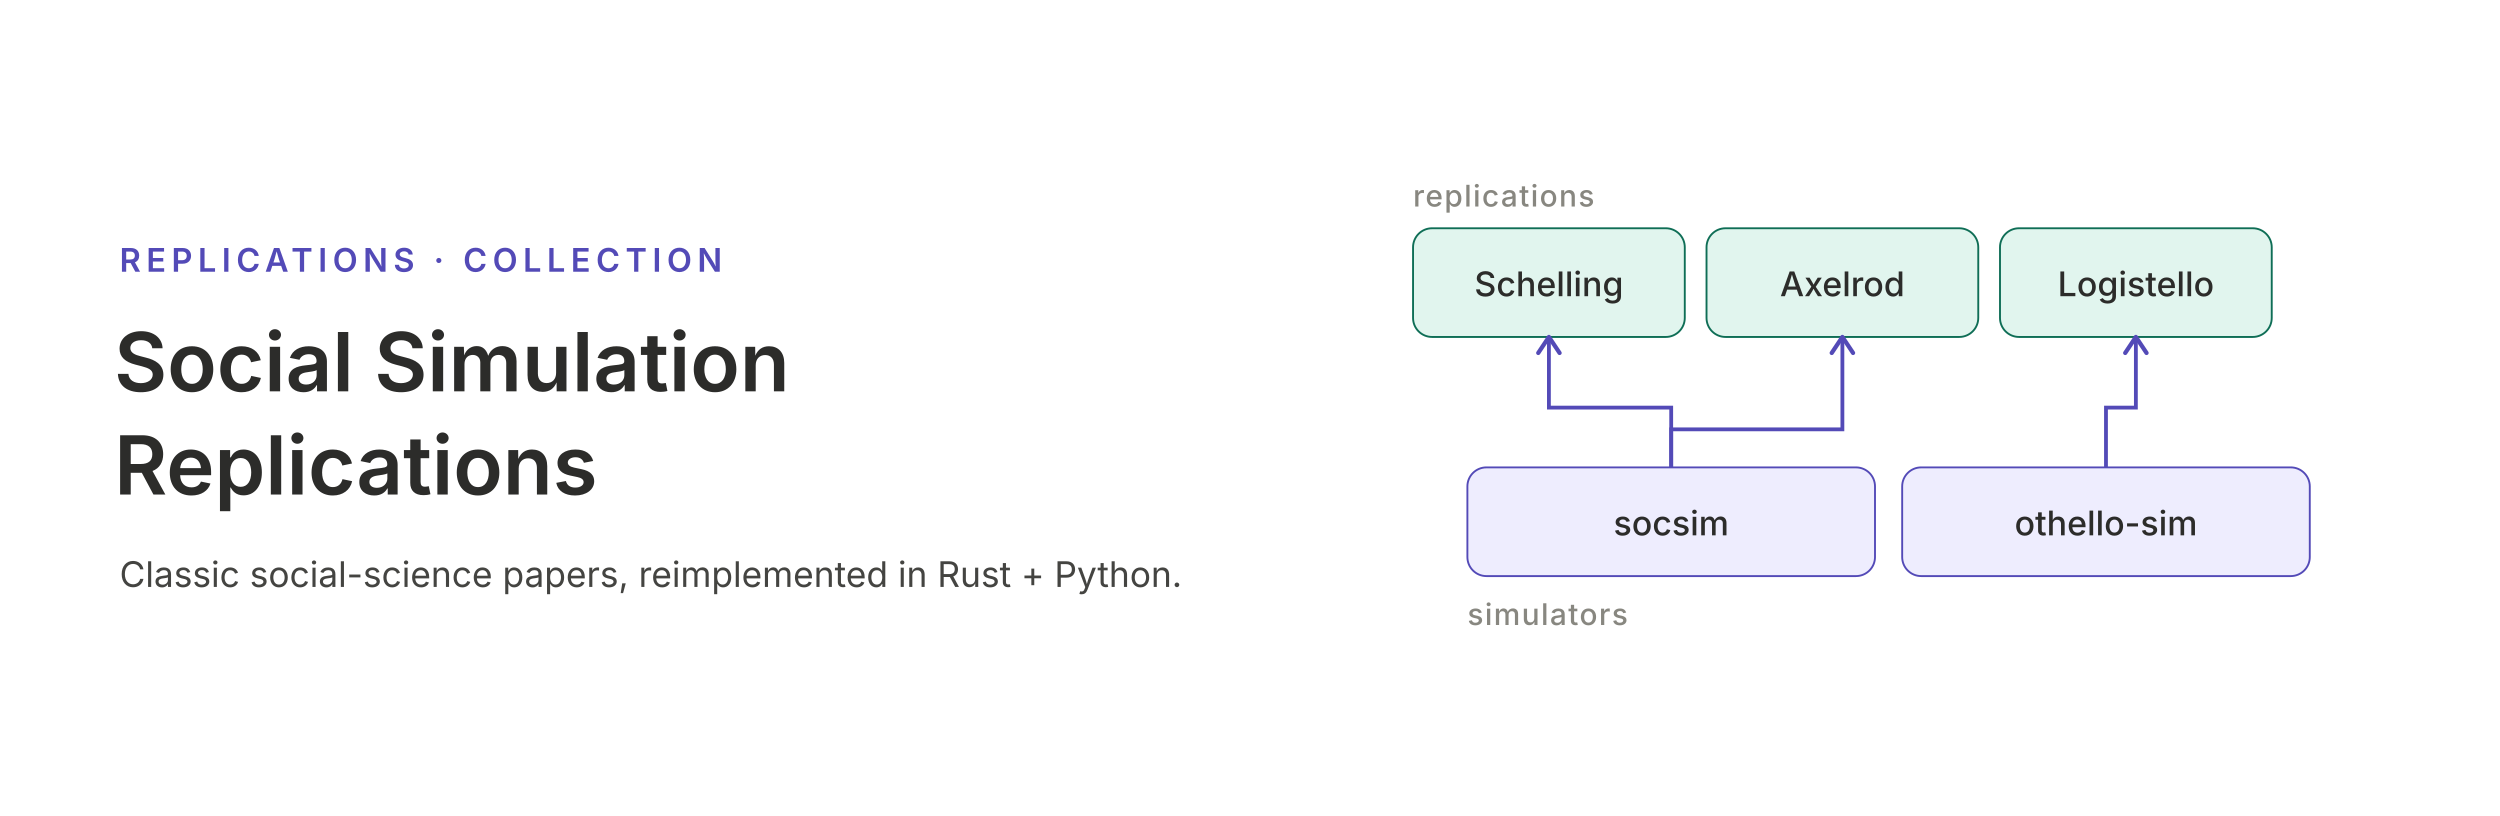
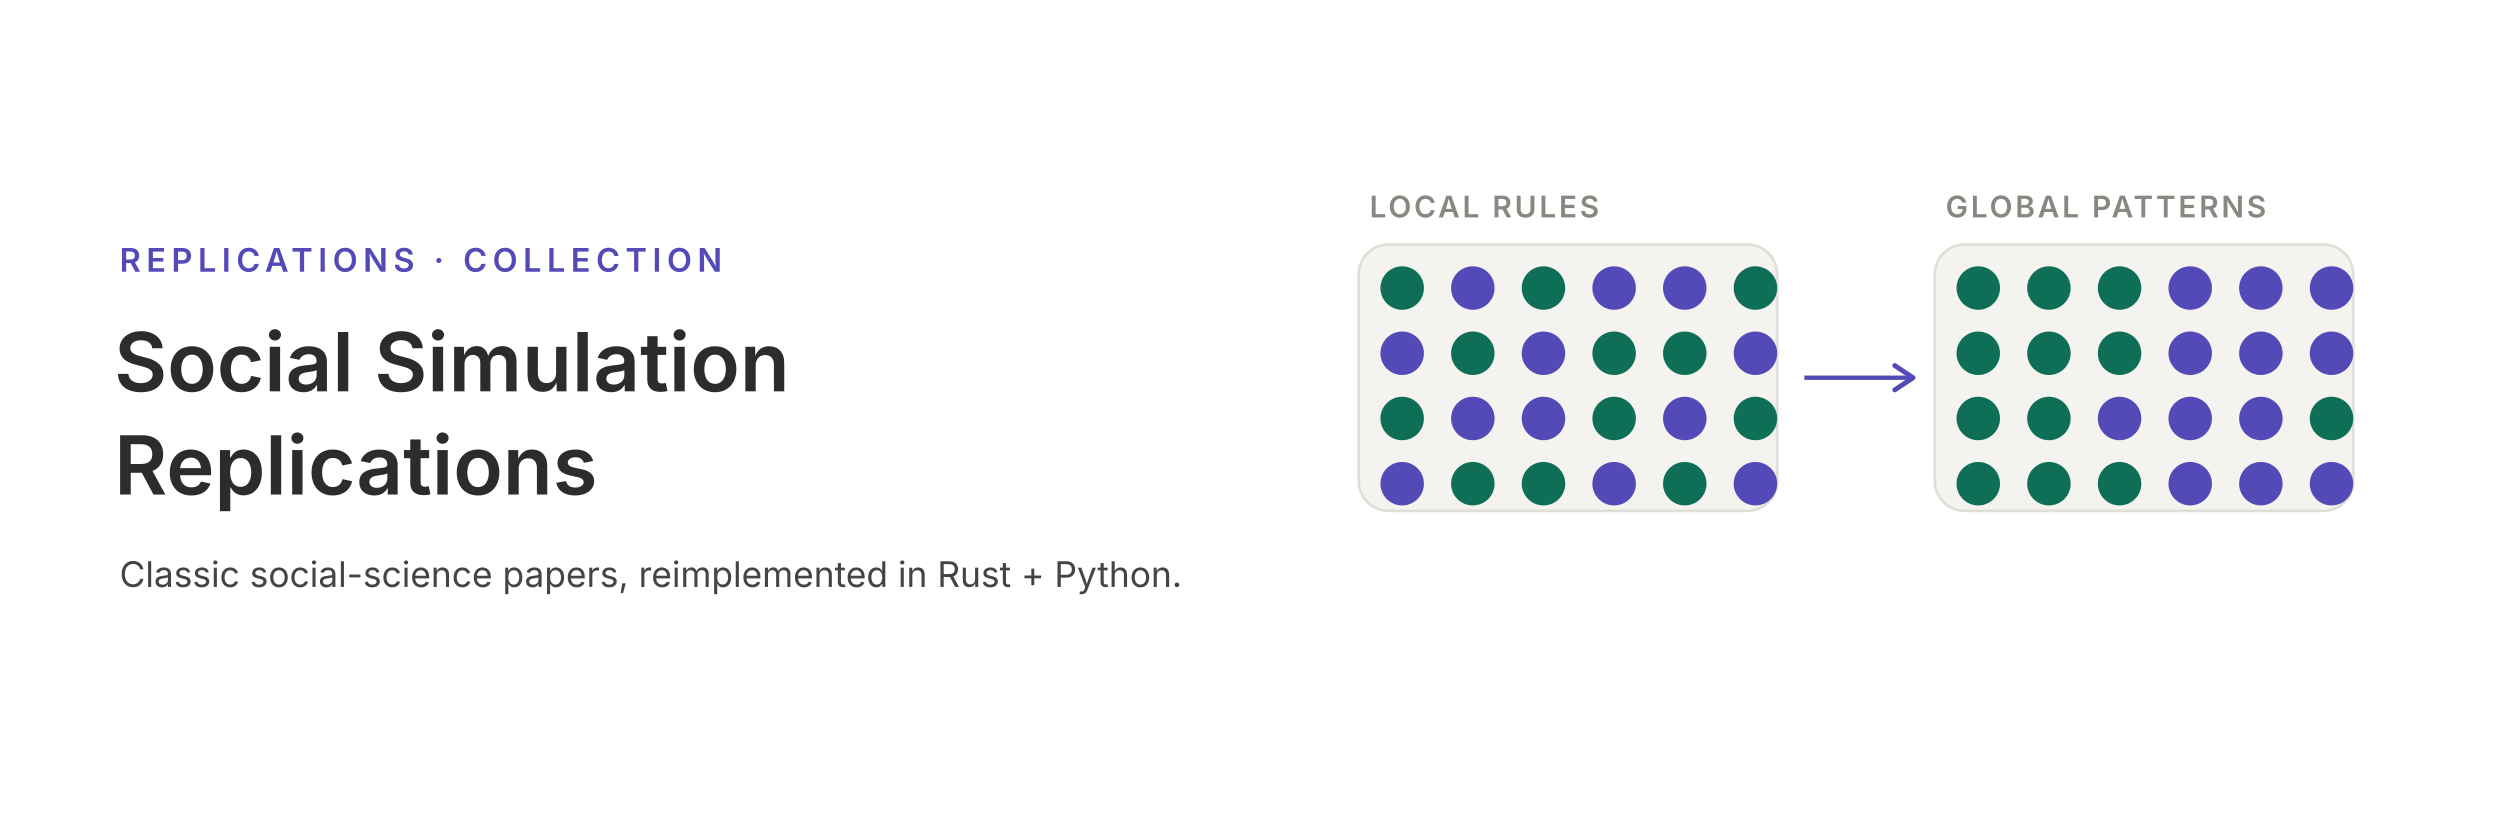
<svg xmlns="http://www.w3.org/2000/svg" width="100%" viewBox="0 0 920 300" role="img">
  <style>
  .ts    { font-family: -apple-system, "Helvetica Neue", "Hiragino Sans", sans-serif; font-size: 13px; fill: #444441; }
  .tl    { font-family: -apple-system, "Helvetica Neue", "Hiragino Sans", sans-serif; font-size: 12px; font-weight: 600; fill: #534AB7; letter-spacing: 2px; }
  .title { font-family: -apple-system, "Helvetica Neue", "Hiragino Sans", sans-serif; font-size: 30px; font-weight: 600; fill: #2C2C2A; }
-   .tile  { font-family: -apple-system, "Helvetica Neue", "Hiragino Sans", sans-serif; font-size: 12.5px; font-weight: 500; fill: #2C2C2A; }
-   .glab  { font-family: -apple-system, "Helvetica Neue", "Hiragino Sans", sans-serif; font-size: 11px; font-weight: 500; fill: #888780; letter-spacing: 0.5px; }
-   .teal-fill   { fill: #E1F5EE; stroke: #0F6E56; stroke-width: 0.7; }
-   .purple-fill { fill: #EEEDFE; stroke: #534AB7; stroke-width: 0.7; }
-   .arrd { stroke: #534AB7; stroke-width: 1.4; fill: none; }
+   .glab  { font-family: -apple-system, "Helvetica Neue", "Hiragino Sans", sans-serif; font-size: 11px; font-weight: 600; fill: #888780; letter-spacing: 1px; }
+   .pan   { fill: #F4F3EF; stroke: #E0DED6; stroke-width: 1; }
+   .dotA  { fill: #0F6E56; }
+   .dotB  { fill: #534AB7; }
+   .arrd  { stroke: #534AB7; stroke-width: 1.6; fill: none; }
  @media (prefers-color-scheme: dark) {
    .ts    { fill: #C7C5BD; }
    .tl    { fill: #AFA9EC; }
    .title { fill: #E5E5E2; }
-     .tile  { fill: #E5E5E2; }
    .glab  { fill: #8C8B85; }
-     .teal-fill   { fill: #0F6E56; stroke: #5DCAA5; }
-     .purple-fill { fill: #534AB7; stroke: #AFA9EC; }
-     .arrd { stroke: #AFA9EC; }
+     .pan   { fill: #232320; stroke: #3A3A34; }
+     .dotA  { fill: #5DCAA5; }
+     .dotB  { fill: #AFA9EC; }
+     .arrd  { stroke: #AFA9EC; }
  }
</style>
  <defs>
    <marker id="arrowAccent" viewBox="0 0 10 10" refX="8" refY="5" markerWidth="7" markerHeight="7" orient="auto-start-reverse">
      <path d="M2 1L8 5L2 9" fill="none" stroke="#534AB7" stroke-width="1.6" stroke-linecap="round" stroke-linejoin="round" />
    </marker>
  </defs>
  <text class="tl" x="44" y="100">REPLICATIONS · COLLECTION</text>
  <text class="title" x="42" y="144">Social Simulation</text>
  <text class="title" x="42" y="182">Replications</text>
  <text class="ts" x="44" y="216">Classic social-science papers, reimplemented in Rust + Python.</text>
-   <text class="glab" x="520" y="76">replications</text>
-   <rect class="teal-fill" x="520" y="84" width="100" height="40" rx="7" />
-   <text class="tile" x="570" y="109" text-anchor="middle">Schelling</text>
-   <rect class="teal-fill" x="628" y="84" width="100" height="40" rx="7" />
-   <text class="tile" x="678" y="109" text-anchor="middle">Axelrod</text>
-   <rect class="teal-fill" x="736" y="84" width="100" height="40" rx="7" />
-   <text class="tile" x="786" y="109" text-anchor="middle">Logistello</text>
-   <rect class="purple-fill" x="540" y="172" width="150" height="40" rx="7" />
-   <text class="tile" x="615" y="197" text-anchor="middle">socsim</text>
-   <rect class="purple-fill" x="700" y="172" width="150" height="40" rx="7" />
-   <text class="tile" x="775" y="197" text-anchor="middle">othello-sim</text>
-   <path d="M615 172 V150 H570 V124" class="arrd" marker-end="url(#arrowAccent)" />
-   <path d="M615 172 V158 H678 V124" class="arrd" marker-end="url(#arrowAccent)" />
-   <path d="M775 172 V150 H786 V124" class="arrd" marker-end="url(#arrowAccent)" />
-   <text class="glab" x="540" y="230">simulators</text>
+   <text class="glab" x="504" y="80">LOCAL RULES</text>
+   <text class="glab" x="716" y="80">GLOBAL PATTERNS</text>
+   <rect class="pan" x="500" y="90" width="154" height="98" rx="11" />
+   <rect class="pan" x="712" y="90" width="154" height="98" rx="11" />
+   <g>
+     <circle class="dotA" cx="516" cy="106" r="8" />
+     <circle class="dotB" cx="542" cy="106" r="8" />
+     <circle class="dotA" cx="568" cy="106" r="8" />
+     <circle class="dotB" cx="594" cy="106" r="8" />
+     <circle class="dotB" cx="620" cy="106" r="8" />
+     <circle class="dotA" cx="646" cy="106" r="8" />
+     <circle class="dotB" cx="516" cy="130" r="8" />
+     <circle class="dotA" cx="542" cy="130" r="8" />
+     <circle class="dotB" cx="568" cy="130" r="8" />
+     <circle class="dotA" cx="594" cy="130" r="8" />
+     <circle class="dotA" cx="620" cy="130" r="8" />
+     <circle class="dotB" cx="646" cy="130" r="8" />
+     <circle class="dotA" cx="516" cy="154" r="8" />
+     <circle class="dotB" cx="542" cy="154" r="8" />
+     <circle class="dotB" cx="568" cy="154" r="8" />
+     <circle class="dotA" cx="594" cy="154" r="8" />
+     <circle class="dotB" cx="620" cy="154" r="8" />
+     <circle class="dotA" cx="646" cy="154" r="8" />
+     <circle class="dotB" cx="516" cy="178" r="8" />
+     <circle class="dotA" cx="542" cy="178" r="8" />
+     <circle class="dotA" cx="568" cy="178" r="8" />
+     <circle class="dotB" cx="594" cy="178" r="8" />
+     <circle class="dotA" cx="620" cy="178" r="8" />
+     <circle class="dotB" cx="646" cy="178" r="8" />
+   </g>
+   <path d="M664 139 H704" class="arrd" marker-end="url(#arrowAccent)" />
+   <g>
+     <circle class="dotA" cx="728" cy="106" r="8" />
+     <circle class="dotA" cx="754" cy="106" r="8" />
+     <circle class="dotA" cx="780" cy="106" r="8" />
+     <circle class="dotB" cx="806" cy="106" r="8" />
+     <circle class="dotB" cx="832" cy="106" r="8" />
+     <circle class="dotB" cx="858" cy="106" r="8" />
+     <circle class="dotA" cx="728" cy="130" r="8" />
+     <circle class="dotA" cx="754" cy="130" r="8" />
+     <circle class="dotA" cx="780" cy="130" r="8" />
+     <circle class="dotB" cx="806" cy="130" r="8" />
+     <circle class="dotB" cx="832" cy="130" r="8" />
+     <circle class="dotB" cx="858" cy="130" r="8" />
+     <circle class="dotA" cx="728" cy="154" r="8" />
+     <circle class="dotA" cx="754" cy="154" r="8" />
+     <circle class="dotB" cx="780" cy="154" r="8" />
+     <circle class="dotB" cx="806" cy="154" r="8" />
+     <circle class="dotB" cx="832" cy="154" r="8" />
+     <circle class="dotA" cx="858" cy="154" r="8" />
+     <circle class="dotA" cx="728" cy="178" r="8" />
+     <circle class="dotA" cx="754" cy="178" r="8" />
+     <circle class="dotA" cx="780" cy="178" r="8" />
+     <circle class="dotB" cx="806" cy="178" r="8" />
+     <circle class="dotB" cx="832" cy="178" r="8" />
+     <circle class="dotB" cx="858" cy="178" r="8" />
+   </g>
</svg>
